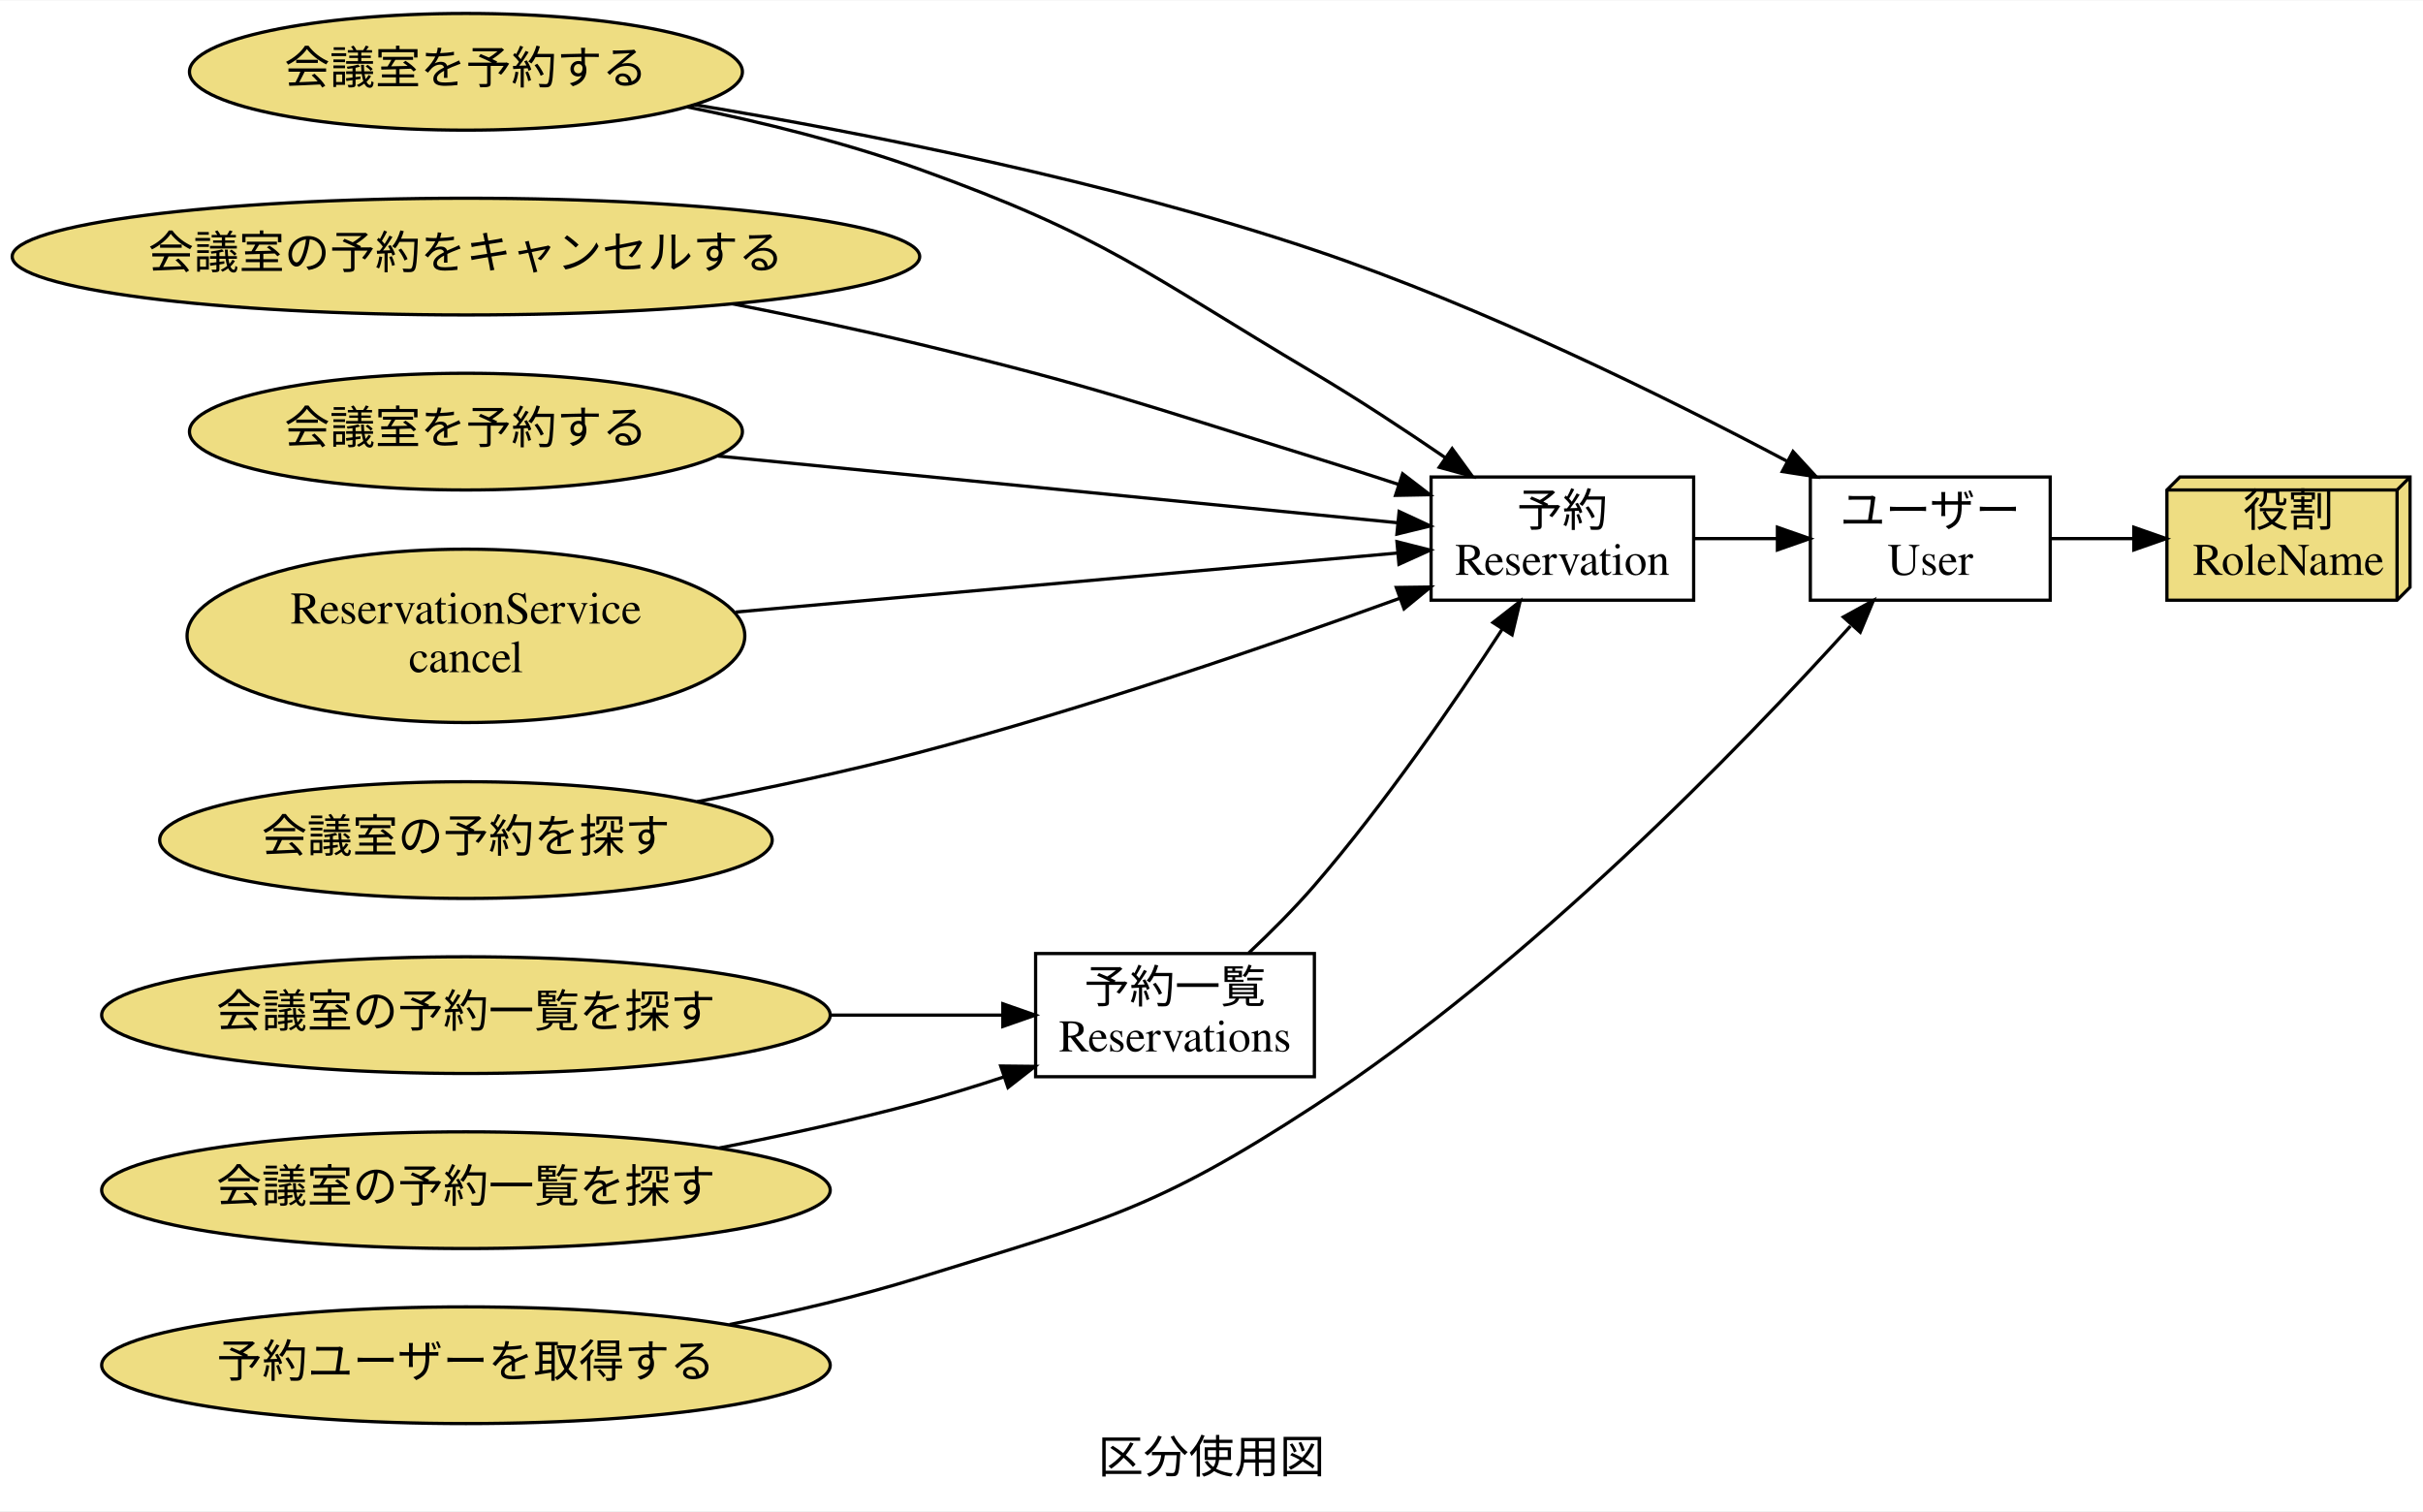
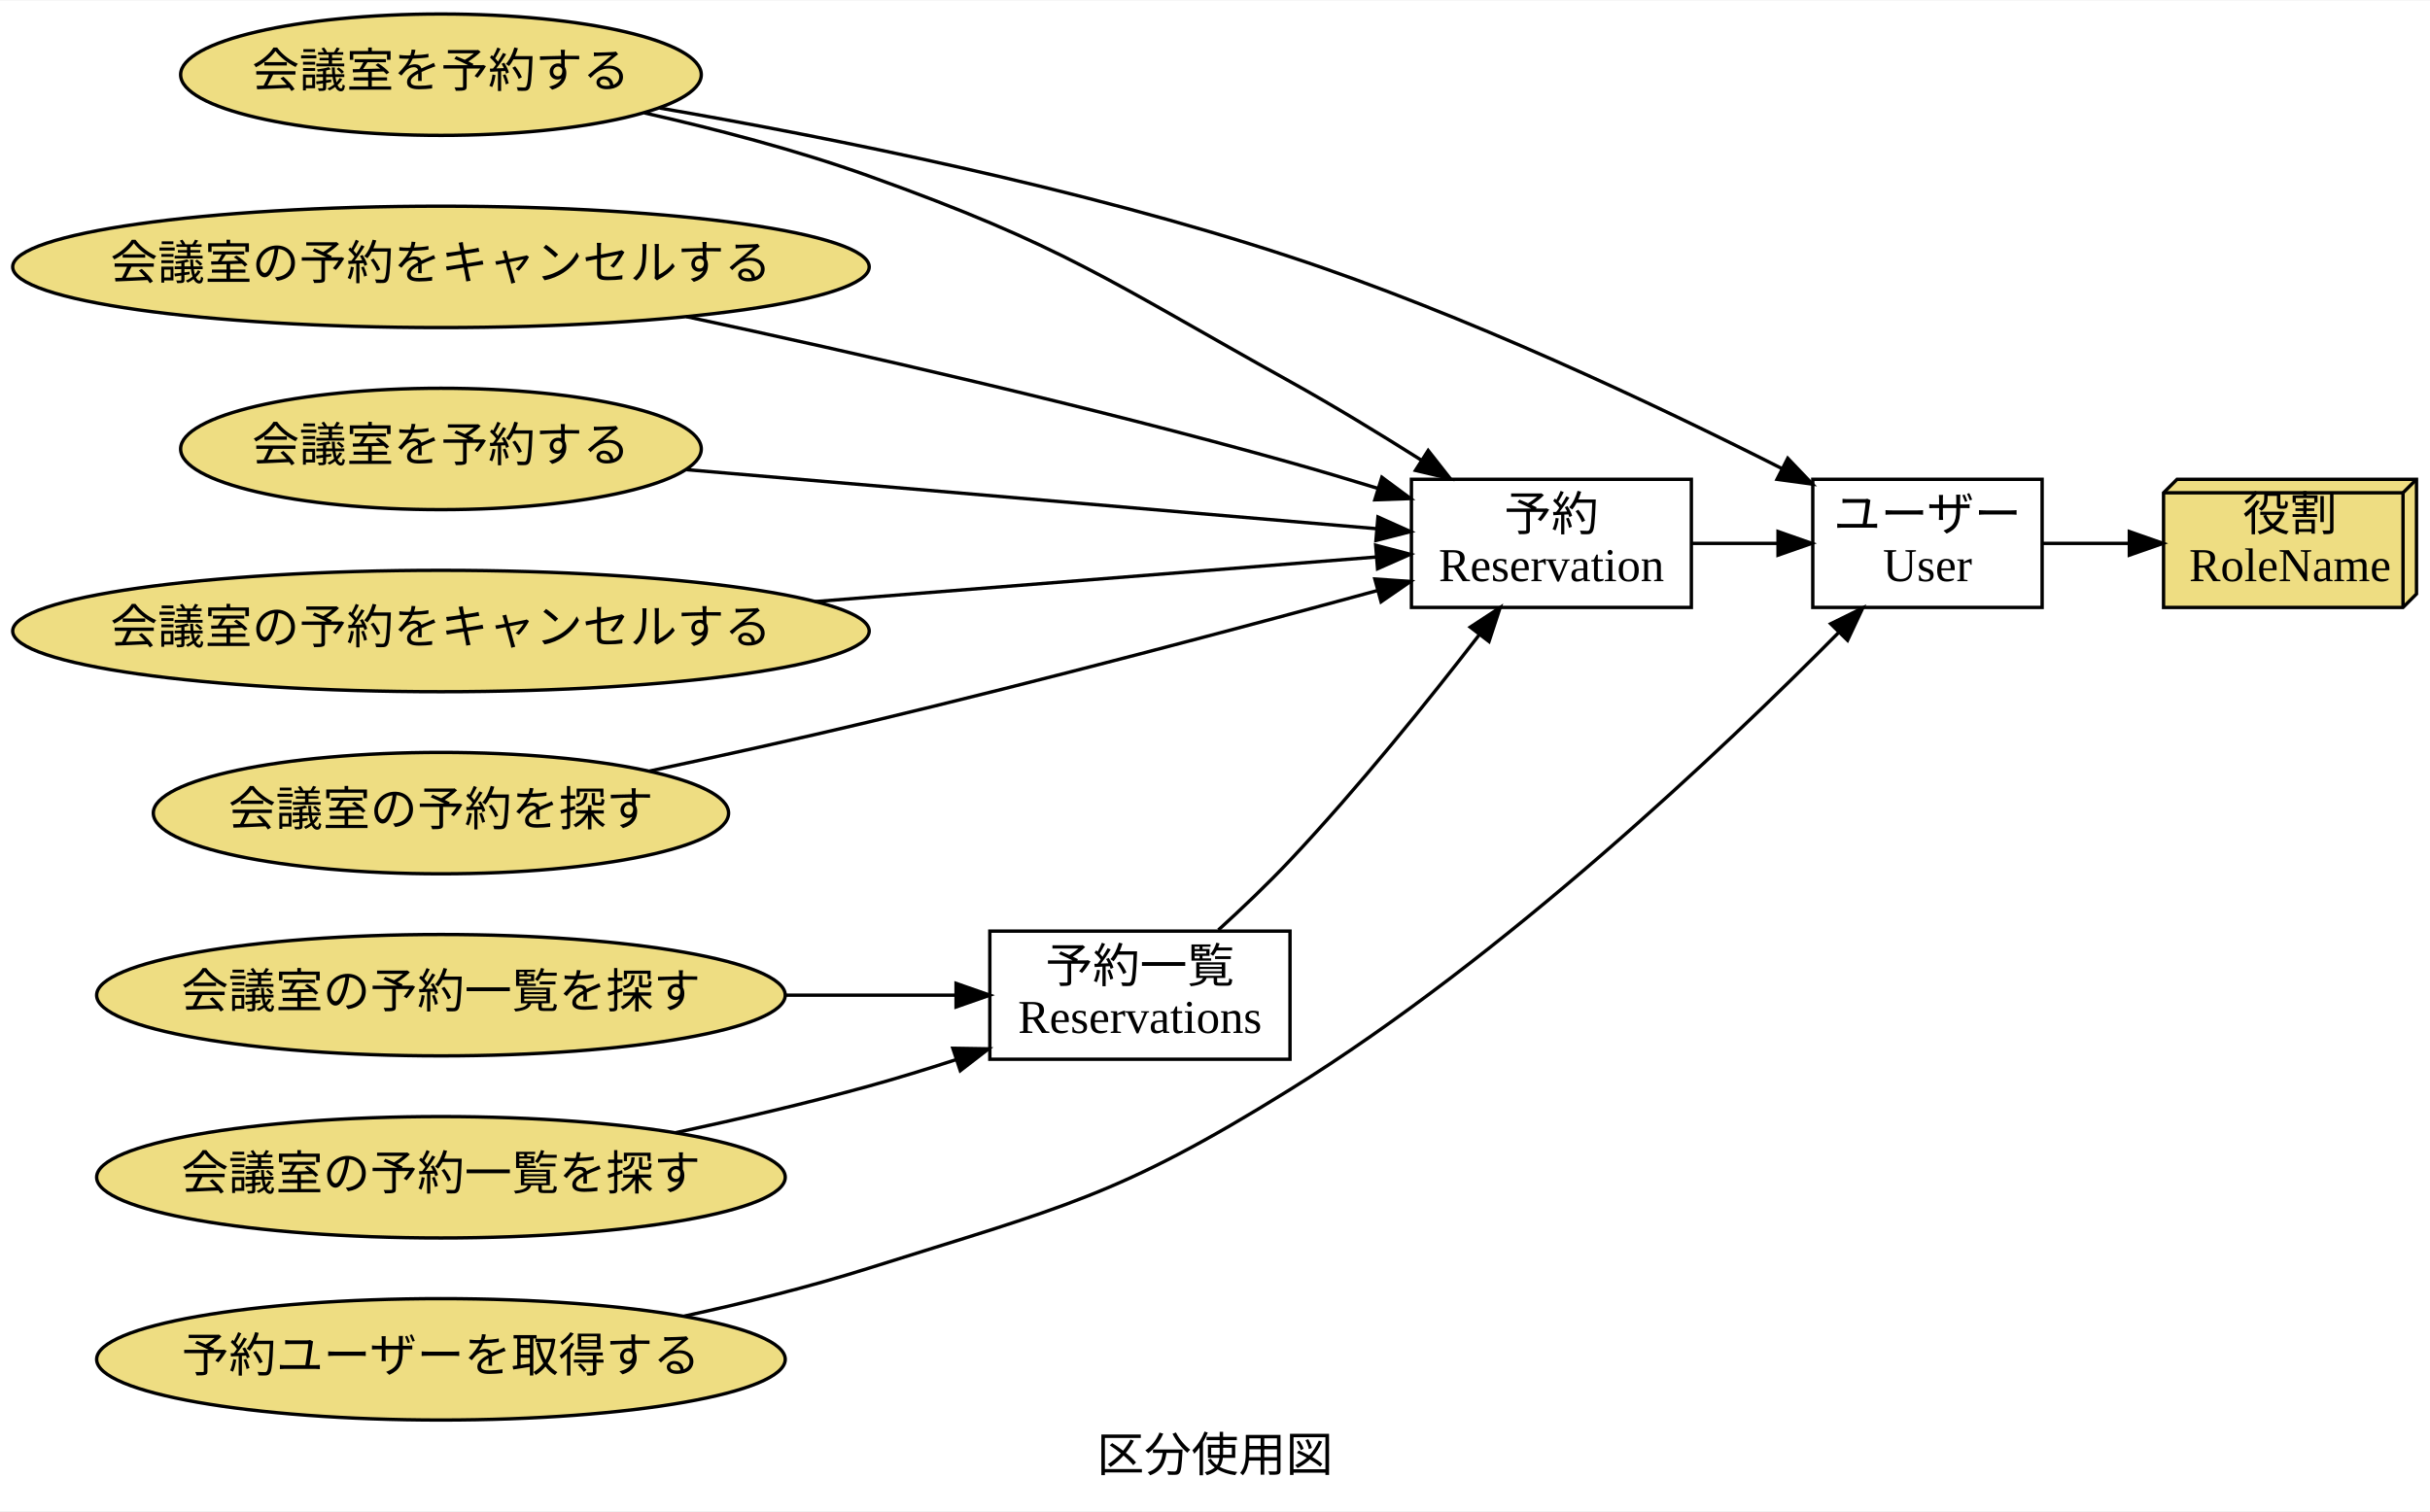
- <svg xmlns="http://www.w3.org/2000/svg" xmlns:xlink="http://www.w3.org/1999/xlink" width="747px" height="466px" viewBox="0.00 0.00 747.48 466.00">
-   <g id="graph0" class="graph" transform="scale(1.0 1.0) rotate(0) translate(4 462)">
-     <polygon fill="white" stroke="transparent" points="-4,4 -4,-462 743.48,-462 743.48,4 -4,4" />
-     <text text-anchor="middle" x="369.74" y="-7.8" font-family="Times,serif" font-size="14.00">区分使用図</text>
+ <svg xmlns="http://www.w3.org/2000/svg" xmlns:xlink="http://www.w3.org/1999/xlink" width="720px" height="448px" viewBox="0.00 0.00 720.48 448.00">
+   <g id="graph0" class="graph" transform="scale(1.0 1.0) rotate(0) translate(4 444)">
+     <polygon fill="white" stroke="none" points="-4,4 -4,-444 716.478,-444 716.478,4 -4,4" />
+     <text text-anchor="middle" x="356.239" y="-7.8" font-family="Times New Roman,serif" font-size="14.00">区分使用図
+         </text>
    <g id="node1" class="node">
-       <polygon fill="#eedd82" stroke="black" points="739.48,-315 668.48,-315 664.48,-311 664.48,-277 735.48,-277 739.48,-281 739.48,-315" />
-       <polyline fill="none" stroke="black" points="735.48,-311 664.48,-311 " />
-       <polyline fill="none" stroke="black" points="735.48,-311 735.48,-277 " />
-       <polyline fill="none" stroke="black" points="735.48,-311 739.48,-315 " />
-       <text text-anchor="middle" x="701.98" y="-299.8" font-family="Times,serif" font-size="14.00">役割</text>
-       <text text-anchor="middle" x="701.98" y="-284.8" font-family="Times,serif" font-size="14.00">RoleName</text>
+       <polygon fill="#eedd82" stroke="black" points="712.478,-302 641.478,-302 637.478,-298 637.478,-264 708.478,-264 712.478,-268 712.478,-302" />
+       <polyline fill="none" stroke="black" points="708.478,-298 637.478,-298 " />
+       <polyline fill="none" stroke="black" points="708.478,-298 708.478,-264 " />
+       <polyline fill="none" stroke="black" points="708.478,-298 712.478,-302 " />
+       <text text-anchor="middle" x="674.978" y="-286.8" font-family="Times New Roman,serif" font-size="14.00">役割
+             </text>
+       <text text-anchor="middle" x="674.978" y="-271.8" font-family="Times New Roman,serif" font-size="14.00">
+                 RoleName
+             </text>
    </g>
    <g id="node2" class="node">
      <g id="a_node2">
        <a xlink:href="https://github.com/system-sekkei/library/tree/master/src/main/java/mrs/application/coordinator/reservation/ReservationCoordinator.java" xlink:title="ReservationCoordinator.reserveMeetingRoom(ReservedTime, ReservableRoom, ReservationUserDetails)">
-           <ellipse fill="#eedd82" stroke="black" cx="139.74" cy="-440" rx="85.29" ry="18" />
-           <text text-anchor="middle" x="139.74" y="-436.3" font-family="Times,serif" font-size="14.00">
-                         会議室を予約する
+           <ellipse fill="#eedd82" stroke="black" cx="126.739" cy="-422" rx="77.187" ry="18" />
+           <text text-anchor="middle" x="126.739" y="-418.3" font-family="Times New Roman,serif" font-size="14.00">会議室を予約する
                    </text>
        </a>
      </g>
    </g>
    <g id="node10" class="node">
-       <polygon fill="white" stroke="black" points="518.48,-315 437.48,-315 437.48,-277 518.48,-277 518.48,-315" />
-       <text text-anchor="middle" x="477.98" y="-299.8" font-family="Times,serif" font-size="14.00">予約</text>
-       <text text-anchor="middle" x="477.98" y="-284.8" font-family="Times,serif" font-size="14.00">Reservation
+       <polygon fill="white" stroke="black" points="497.478,-302 414.478,-302 414.478,-264 497.478,-264 497.478,-302" />
+       <text text-anchor="middle" x="455.978" y="-286.8" font-family="Times New Roman,serif" font-size="14.00">予約
+             </text>
+       <text text-anchor="middle" x="455.978" y="-271.8" font-family="Times New Roman,serif" font-size="14.00">
+                 Reservation
            </text>
    </g>
    <g id="edge4" class="edge">
-       <path fill="none" stroke="black" d="M208.07,-429.15C231.09,-424.47 256.75,-418.16 279.48,-410 336.91,-389.37 348.99,-378.13 401.48,-347 414.96,-339 429.32,-329.55 441.86,-320.97" />
-       <polygon fill="black" stroke="black" points="443.98,-323.76 450.22,-315.2 440,-318 443.98,-323.76" />
+       <path fill="none" stroke="black" d="M187.055,-410.663C208.305,-405.867 232.245,-399.609 253.478,-392 311.671,-371.145 324.442,-361.026 378.478,-331 391.381,-323.83 405.14,-315.442 417.381,-307.701" />
+       <polygon fill="black" stroke="black" points="419.445,-310.536 425.991,-302.206 415.679,-304.635 419.445,-310.536" />
    </g>
    <g id="node12" class="node">
-       <polygon fill="white" stroke="black" points="628.48,-315 554.48,-315 554.48,-277 628.48,-277 628.48,-315" />
-       <text text-anchor="middle" x="591.48" y="-299.8" font-family="Times,serif" font-size="14.00">ユーザー</text>
-       <text text-anchor="middle" x="591.48" y="-284.8" font-family="Times,serif" font-size="14.00">User</text>
+       <polygon fill="white" stroke="black" points="601.478,-302 533.478,-302 533.478,-264 601.478,-264 601.478,-302" />
+       <text text-anchor="middle" x="567.478" y="-286.8" font-family="Times New Roman,serif" font-size="14.00">
+                 ユーザー
+             </text>
+       <text text-anchor="middle" x="567.478" y="-271.8" font-family="Times New Roman,serif" font-size="14.00">
+                 User
+             </text>
    </g>
    <g id="edge5" class="edge">
-       <path fill="none" stroke="black" d="M210.25,-429.85C263.46,-421.01 338.21,-406.25 401.48,-385 453.3,-367.6 509.61,-339.83 547.17,-319.94" />
-       <polygon fill="black" stroke="black" points="549.13,-322.87 556.3,-315.07 545.83,-316.69 549.13,-322.87" />
+       <path fill="none" stroke="black" d="M191.587,-412.111C242.862,-403.254 316.309,-388.49 378.478,-368 430.225,-350.945 486.851,-324.148 524.289,-305.208" />
+       <polygon fill="black" stroke="black" points="526.06,-308.233 533.379,-300.572 522.88,-301.997 526.06,-308.233" />
    </g>
    <g id="node3" class="node">
      <g id="a_node3">
        <a xlink:href="https://github.com/system-sekkei/library/tree/master/src/main/java/mrs/application/coordinator/reservation/ReservationCoordinator.java" xlink:title="ReservationCoordinator.cancelReservedMeetingRoom(ReservationId)">
-           <ellipse fill="#eedd82" stroke="black" cx="139.74" cy="-383" rx="139.98" ry="18" />
-           <text text-anchor="middle" x="139.74" y="-379.3" font-family="Times,serif" font-size="14.00">
-                 会議室の予約をキャンセルする
-             </text>
+           <ellipse fill="#eedd82" stroke="black" cx="126.739" cy="-365" rx="126.978" ry="18" />
+           <text text-anchor="middle" x="126.739" y="-361.3" font-family="Times New Roman,serif" font-size="14.00">会議室の予約をキャンセルする
+                     </text>
        </a>
      </g>
    </g>
    <g id="edge6" class="edge">
-       <path fill="none" stroke="black" d="M222.06,-368.41C240.97,-364.67 260.98,-360.44 279.48,-356 334.32,-342.82 347.58,-337.65 401.48,-321 409.91,-318.39 418.84,-315.53 427.49,-312.7" />
-       <polygon fill="black" stroke="black" points="428.7,-315.99 437.11,-309.54 426.51,-309.34 428.7,-315.99" />
+       <path fill="none" stroke="black" d="M199.516,-350.243C249.898,-339.435 318.681,-323.778 378.478,-307 386.949,-304.623 395.901,-301.957 404.58,-299.289" />
+       <polygon fill="black" stroke="black" points="405.712,-302.602 414.222,-296.291 403.634,-295.918 405.712,-302.602" />
    </g>
    <g id="node4" class="node">
      <g id="a_node4">
        <a xlink:href="https://github.com/system-sekkei/library/tree/master/src/main/java/mrs/application/coordinator/reservation/ReservationCoordinator.java" xlink:title="ReservationCoordinator.searchReservations(ReservableRoomId)">
-           <ellipse fill="#eedd82" stroke="black" cx="139.74" cy="-149" rx="112.38" ry="18" />
-           <text text-anchor="middle" x="139.74" y="-145.3" font-family="Times,serif" font-size="14.00">会議室の予約一覧を探す
-             </text>
+           <ellipse fill="#eedd82" stroke="black" cx="126.739" cy="-149" rx="102.082" ry="18" />
+           <text text-anchor="middle" x="126.739" y="-145.3" font-family="Times New Roman,serif" font-size="14.00">会議室の予約一覧を探す
+                     </text>
        </a>
      </g>
    </g>
    <g id="node11" class="node">
-       <polygon fill="white" stroke="black" points="401.48,-168 315.48,-168 315.48,-130 401.48,-130 401.48,-168" />
-       <text text-anchor="middle" x="358.48" y="-152.8" font-family="Times,serif" font-size="14.00">予約一覧</text>
-       <text text-anchor="middle" x="358.48" y="-137.8" font-family="Times,serif" font-size="14.00">Reservations
+       <polygon fill="white" stroke="black" points="378.478,-168 289.478,-168 289.478,-130 378.478,-130 378.478,-168" />
+       <text text-anchor="middle" x="333.978" y="-152.8" font-family="Times New Roman,serif" font-size="14.00">
+                 予約一覧
+             </text>
+       <text text-anchor="middle" x="333.978" y="-137.8" font-family="Times New Roman,serif" font-size="14.00">
+                 Reservations
            </text>
    </g>
    <g id="edge7" class="edge">
-       <path fill="none" stroke="black" d="M252.28,-149C270.74,-149 289.08,-149 305.16,-149" />
-       <polygon fill="black" stroke="black" points="305.37,-152.5 315.37,-149 305.37,-145.5 305.37,-152.5" />
+       <path fill="none" stroke="black" d="M228.855,-149C246.202,-149 263.605,-149 279.083,-149" />
+       <polygon fill="black" stroke="black" points="279.467,-152.5 289.467,-149 279.467,-145.5 279.467,-152.5" />
    </g>
    <g id="node5" class="node">
      <g id="a_node5">
        <a xlink:href="https://github.com/system-sekkei/library/tree/master/src/main/java/mrs/application/service/reservation/ReservationService.java" xlink:title="ReservationService.reserve(Reservation)">
-           <ellipse fill="#eedd82" stroke="black" cx="139.74" cy="-329" rx="85.29" ry="18" />
-           <text text-anchor="middle" x="139.74" y="-325.3" font-family="Times,serif" font-size="14.00">会議室を予約する</text>
+           <ellipse fill="#eedd82" stroke="black" cx="126.739" cy="-311" rx="77.187" ry="18" />
+           <text text-anchor="middle" x="126.739" y="-307.3" font-family="Times New Roman,serif" font-size="14.00">会議室を予約する
+                     </text>
        </a>
      </g>
    </g>
    <g id="edge8" class="edge">
-       <path fill="none" stroke="black" d="M217.46,-321.47C281.73,-315.16 371.62,-306.34 426.97,-300.91" />
-       <polygon fill="black" stroke="black" points="427.62,-304.36 437.23,-299.9 426.94,-297.39 427.62,-304.36" />
+       <path fill="none" stroke="black" d="M199.553,-304.855C261.415,-299.562 349.165,-292.054 404.038,-287.359" />
+       <polygon fill="black" stroke="black" points="404.557,-290.827 414.222,-286.487 403.96,-283.853 404.557,-290.827" />
    </g>
    <g id="node6" class="node">
      <g id="a_node6">
        <a xlink:href="https://github.com/system-sekkei/library/tree/master/src/main/java/mrs/application/service/reservation/ReservationService.java" xlink:title="ReservationService.cancel(Reservation)">
-           <ellipse fill="#eedd82" stroke="black" cx="139.74" cy="-266" rx="86.03" ry="26.74" />
-           <text text-anchor="middle" x="139.74" y="-269.8" font-family="Times,serif" font-size="14.00">
-                 ReservationService
-             </text>
-           <text text-anchor="middle" x="139.74" y="-254.8" font-family="Times,serif" font-size="14.00">cancel</text>
+           <ellipse fill="#eedd82" stroke="black" cx="126.739" cy="-257" rx="126.978" ry="18" />
+           <text text-anchor="middle" x="126.739" y="-253.3" font-family="Times New Roman,serif" font-size="14.00">会議室の予約をキャンセルする
+                     </text>
        </a>
      </g>
    </g>
    <g id="edge9" class="edge">
-       <path fill="none" stroke="black" d="M222.99,-273.34C286.92,-279.04 373.49,-286.77 427.25,-291.56" />
-       <polygon fill="black" stroke="black" points="426.95,-295.05 437.22,-292.45 427.57,-288.08 426.95,-295.05" />
+       <path fill="none" stroke="black" d="M237.615,-265.73C293.825,-270.196 359.554,-275.418 403.895,-278.941" />
+       <polygon fill="black" stroke="black" points="403.885,-282.452 414.131,-279.755 404.44,-275.474 403.885,-282.452" />
    </g>
    <g id="node7" class="node">
      <g id="a_node7">
        <a xlink:href="https://github.com/system-sekkei/library/tree/master/src/main/java/mrs/application/service/reservation/ReservationService.java" xlink:title="ReservationService.findOne(ReservationId)">
-           <ellipse fill="#eedd82" stroke="black" cx="139.74" cy="-203" rx="94.48" ry="18" />
-           <text text-anchor="middle" x="139.74" y="-199.3" font-family="Times,serif" font-size="14.00">
-                         会議室の予約を探す
+           <ellipse fill="#eedd82" stroke="black" cx="126.739" cy="-203" rx="85.285" ry="18" />
+           <text text-anchor="middle" x="126.739" y="-199.3" font-family="Times New Roman,serif" font-size="14.00">会議室の予約を探す
                    </text>
        </a>
      </g>
    </g>
    <g id="edge10" class="edge">
-       <path fill="none" stroke="black" d="M211.01,-214.83C233.06,-219.04 257.41,-224.19 279.48,-230 330.83,-243.52 388.27,-263.25 427.91,-277.62" />
-       <polygon fill="black" stroke="black" points="426.75,-280.92 437.34,-281.06 429.14,-274.34 426.75,-280.92" />
+       <path fill="none" stroke="black" d="M188.622,-215.488C209.258,-219.876 232.412,-224.971 253.478,-230 305.158,-242.339 363.871,-257.967 404.532,-269.048" />
+       <polygon fill="black" stroke="black" points="403.638,-272.432 414.207,-271.691 405.483,-265.679 403.638,-272.432" />
    </g>
    <g id="node8" class="node">
      <g id="a_node8">
        <a xlink:href="https://github.com/system-sekkei/library/tree/master/src/main/java/mrs/application/service/reservation/ReservationService.java" xlink:title="ReservationService.findReservations(ReservableRoomId)">
-           <ellipse fill="#eedd82" stroke="black" cx="139.74" cy="-95" rx="112.38" ry="18" />
-           <text text-anchor="middle" x="139.74" y="-91.3" font-family="Times,serif" font-size="14.00">
-                         会議室の予約一覧を探す
+           <ellipse fill="#eedd82" stroke="black" cx="126.739" cy="-95" rx="102.082" ry="18" />
+           <text text-anchor="middle" x="126.739" y="-91.3" font-family="Times New Roman,serif" font-size="14.00">会議室の予約一覧を探す
                    </text>
        </a>
      </g>
    </g>
    <g id="edge11" class="edge">
-       <path fill="none" stroke="black" d="M217.87,-108.01C238.05,-111.96 259.69,-116.68 279.48,-122 288.02,-124.3 296.98,-127.06 305.66,-129.93" />
-       <polygon fill="black" stroke="black" points="304.71,-133.3 315.31,-133.19 306.96,-126.67 304.71,-133.3" />
+       <path fill="none" stroke="black" d="M196.283,-108.214C214.941,-112.219 235.077,-116.918 253.478,-122 261.951,-124.34 270.843,-127.076 279.488,-129.891" />
+       <polygon fill="black" stroke="black" points="278.513,-133.255 289.106,-133.087 280.72,-126.612 278.513,-133.255" />
    </g>
    <g id="node9" class="node">
      <g id="a_node9">
        <a xlink:href="https://github.com/system-sekkei/library/tree/master/src/main/java/mrs/application/service/user/ReservationUserDetailsService.java" xlink:title="ReservationUserDetailsService.loadUserByUsername(String)">
-           <ellipse fill="#eedd82" stroke="black" cx="139.74" cy="-41" rx="112.38" ry="18" />
-           <text text-anchor="middle" x="139.74" y="-37.3" font-family="Times,serif" font-size="14.00">
-                         予約ユーザーを取得する
+           <ellipse fill="#eedd82" stroke="black" cx="126.739" cy="-41" rx="102.082" ry="18" />
+           <text text-anchor="middle" x="126.739" y="-37.3" font-family="Times New Roman,serif" font-size="14.00">予約ユーザーを取得する
                    </text>
        </a>
      </g>
    </g>
    <g id="edge12" class="edge">
-       <path fill="none" stroke="black" d="M221.08,-53.56C240.41,-57.42 260.84,-62.22 279.48,-68 335.93,-85.53 351.97,-88.68 401.48,-121 467.97,-164.41 533.15,-231.8 566.85,-269.01" />
-       <polygon fill="black" stroke="black" points="564.66,-271.81 573.94,-276.91 569.87,-267.13 564.66,-271.81" />
+       <path fill="none" stroke="black" d="M198.846,-53.814C216.847,-57.726 236.021,-62.48 253.478,-68 311.012,-86.194 327.228,-89.144 378.478,-121 442.434,-160.754 506.692,-221.738 541.028,-256.433" />
+       <polygon fill="black" stroke="black" points="538.789,-259.148 548.292,-263.833 543.785,-254.245 538.789,-259.148" />
    </g>
    <g id="edge3" class="edge">
-       <path fill="none" stroke="black" d="M518.6,-296C526.88,-296 535.67,-296 544.17,-296" />
-       <polygon fill="black" stroke="black" points="544.32,-299.5 554.32,-296 544.32,-292.5 544.32,-299.5" />
+       <path fill="none" stroke="black" d="M497.751,-283C505.96,-283 514.618,-283 522.918,-283" />
+       <polygon fill="black" stroke="black" points="523.178,-286.5 533.178,-283 523.178,-279.5 523.178,-286.5" />
    </g>
    <g id="edge2" class="edge">
-       <path fill="none" stroke="black" d="M381.22,-168.17C387.98,-174.54 395.29,-181.84 401.48,-189 423.28,-214.26 444.9,-245.73 459.38,-267.98" />
-       <polygon fill="black" stroke="black" points="456.58,-270.1 464.94,-276.62 462.47,-266.31 456.58,-270.1" />
+       <path fill="none" stroke="black" d="M357.248,-168.345C364.246,-174.72 371.867,-181.978 378.478,-189 398.704,-210.486 419.728,-236.642 434.606,-255.903" />
+       <polygon fill="black" stroke="black" points="431.923,-258.156 440.785,-263.963 437.479,-253.898 431.923,-258.156" />
    </g>
    <g id="edge1" class="edge">
-       <path fill="none" stroke="black" d="M628.6,-296C636.76,-296 645.52,-296 654.05,-296" />
-       <polygon fill="black" stroke="black" points="654.26,-299.5 664.26,-296 654.26,-292.5 654.26,-299.5" />
+       <path fill="none" stroke="black" d="M601.569,-283C609.734,-283 618.633,-283 627.31,-283" />
+       <polygon fill="black" stroke="black" points="627.336,-286.5 637.336,-283 627.335,-279.5 627.336,-286.5" />
    </g>
  </g>
</svg>
